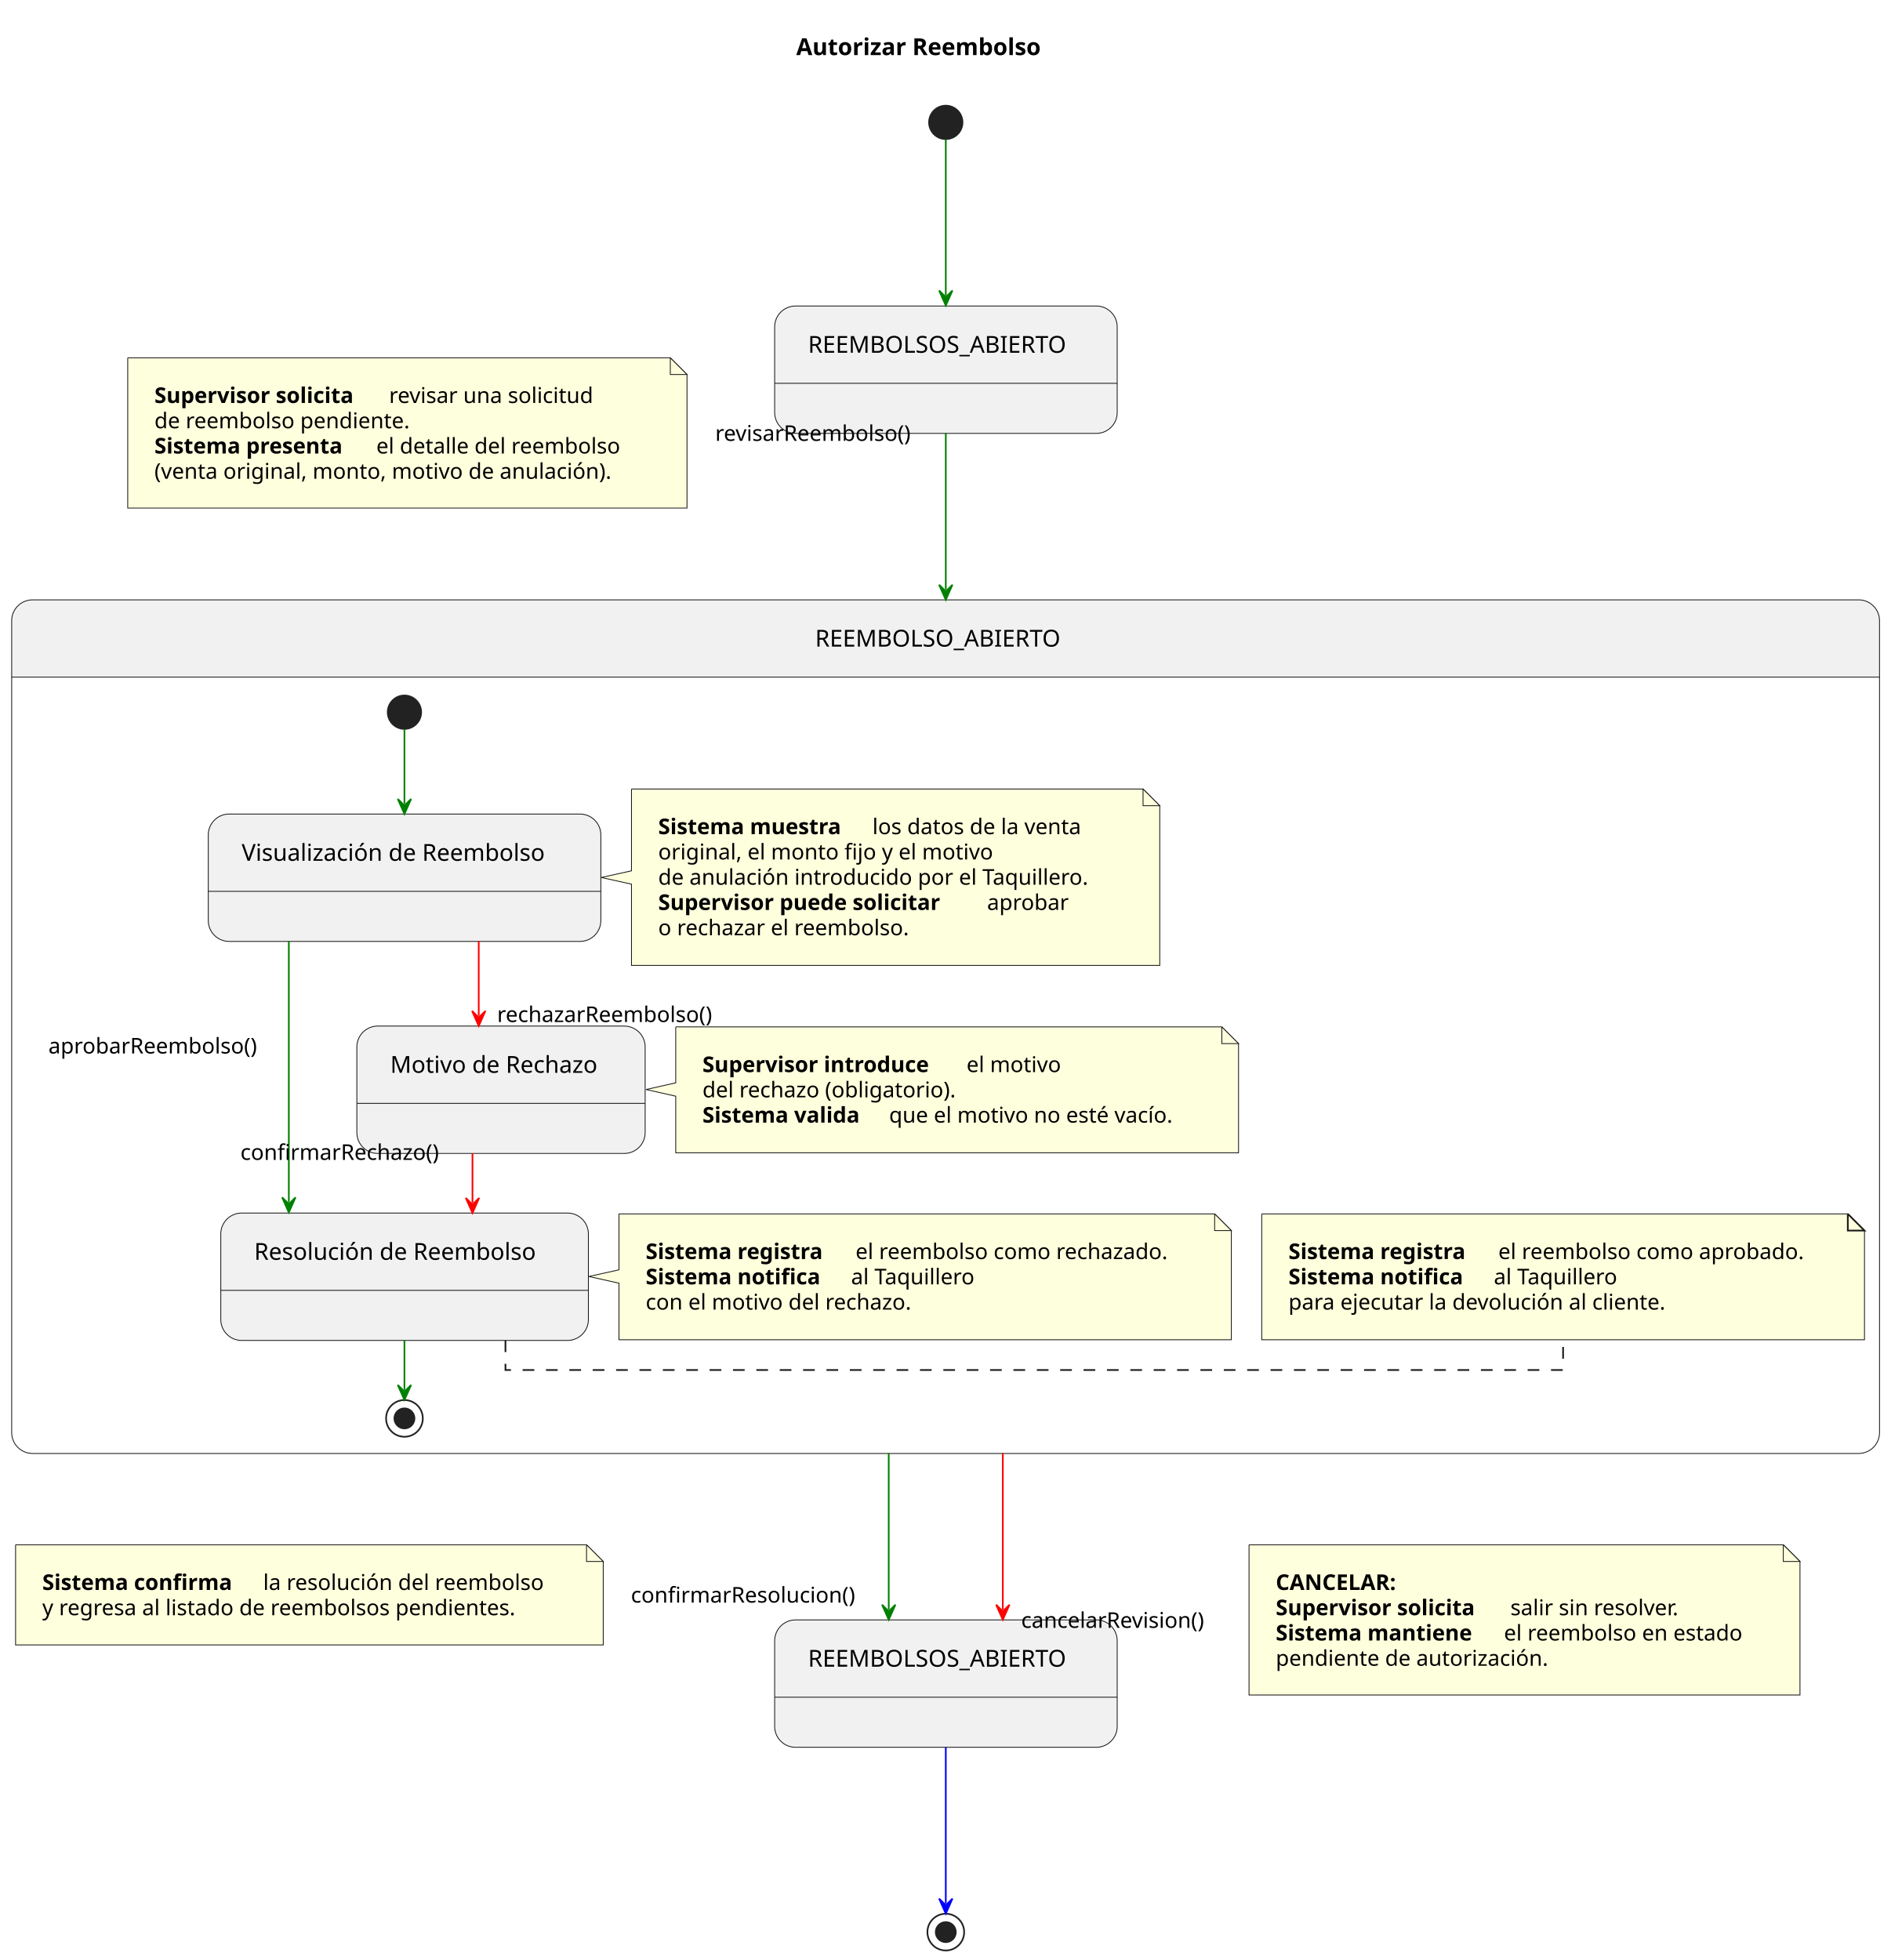
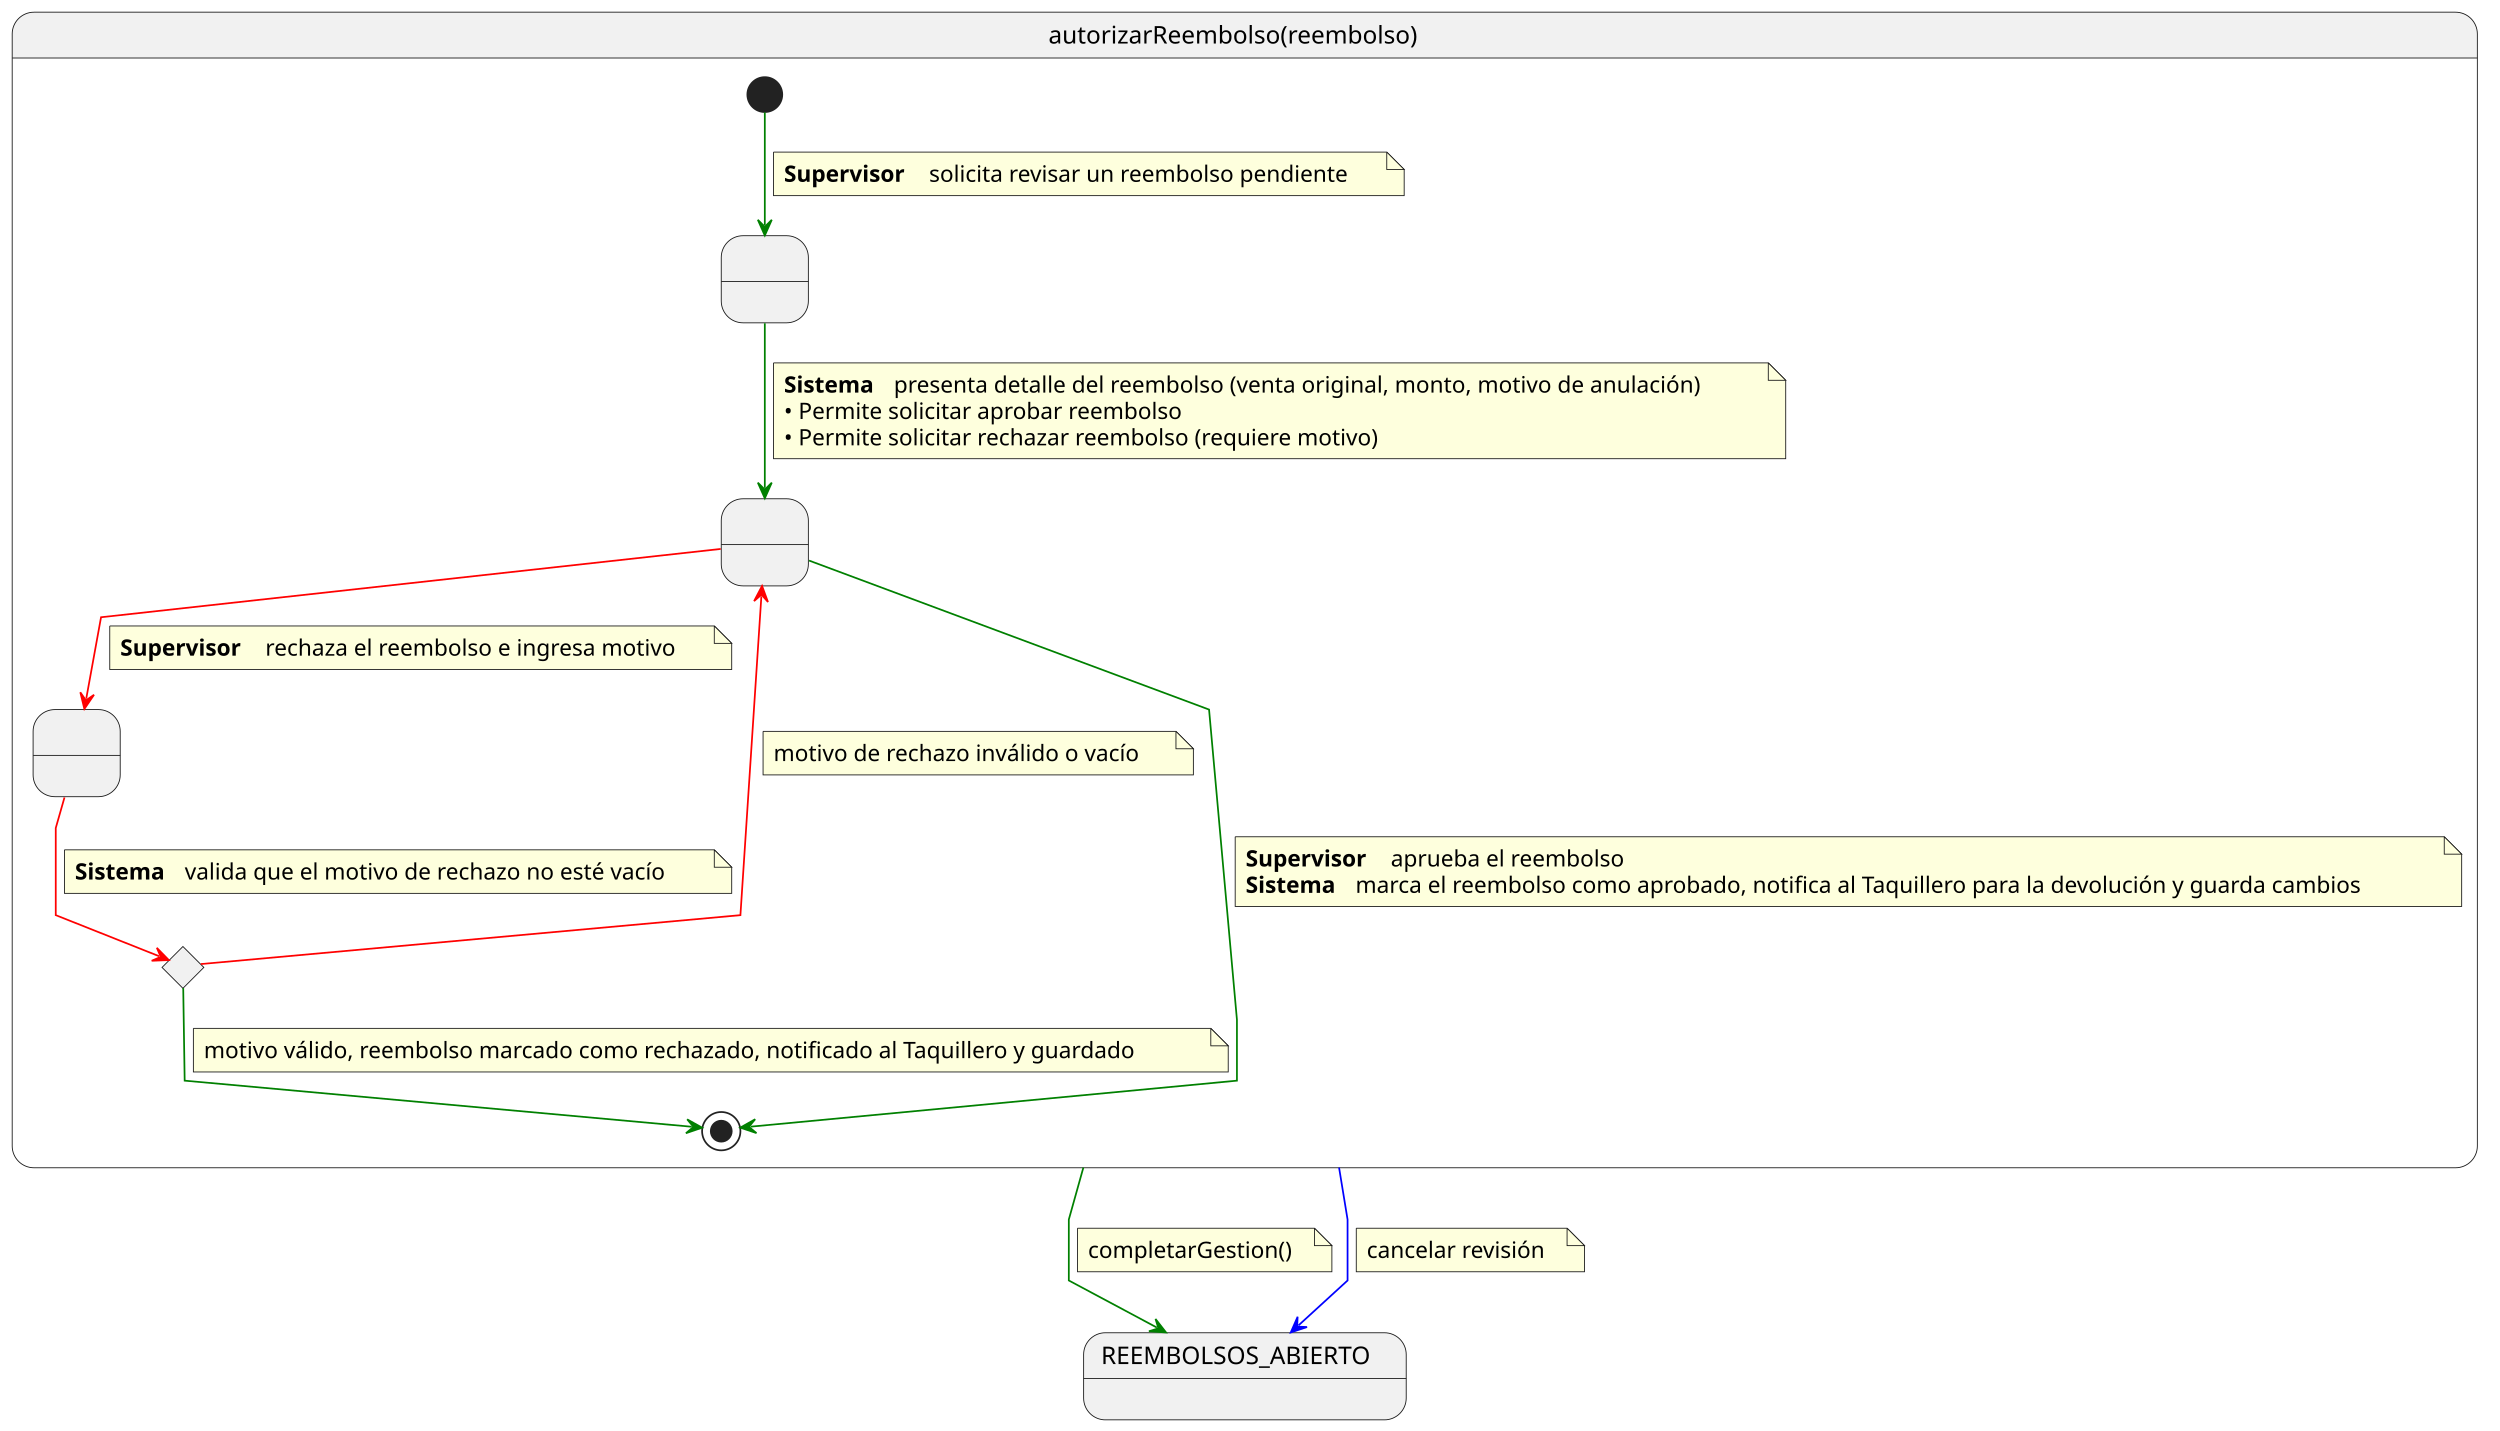
- <svg xmlns="http://www.w3.org/2000/svg" contentStyleType="text/css" data-diagram-type="STATE" height="1174px" preserveAspectRatio="none" style="width:1139px;height:1174px;background:#FFFFFF;" version="1.1" viewBox="0 0 1139 1174" width="1139px" zoomAndPan="magnify">
+ <svg xmlns="http://www.w3.org/2000/svg" contentStyleType="text/css" data-diagram-type="STATE" height="821px" preserveAspectRatio="none" style="width:1435px;height:821px;background:#FFFFFF;" version="1.1" viewBox="0 0 1435 821" width="1435px" zoomAndPan="magnify">
  <defs />
  <g>
-     <g class="title" data-source-line="1">
-       <text fill="#000000" font-family="sans-serif" font-size="14" font-weight="bold" lengthAdjust="spacing" textLength="164.938" x="476.924" y="32.995">Autorizar Reembolso</text>
+     <path d="M19.5,7 L1409.5,7 A12.5,12.5 0 0 1 1422,19.5 L1422,33.297 L7,33.297 L7,19.5 A12.5,12.5 0 0 1 19.5,7" fill="#F1F1F1" />
+     <rect fill="none" height="663.297" rx="12.5" ry="12.5" style="stroke:#181818;stroke-width:0.5;" width="1415" x="7" y="7" />
+     <line style="stroke:#181818;stroke-width:0.5;" x1="7" x2="1422" y1="33.297" y2="33.297" />
+     <text fill="#000000" font-family="sans-serif" font-size="14" lengthAdjust="spacing" textLength="225.374" x="601.813" y="24.995">autorizarReembolso(reembolso)</text>
+     <g class="entity" data-qualified-name="autorizarReembolso.RequiringAction" id="ent0003">
+       <rect fill="#F1F1F1" height="50" rx="12.5" ry="12.5" style="stroke:#181818;stroke-width:0.5;" width="50" x="414" y="135.297" />
+       <line style="stroke:#181818;stroke-width:0.5;" x1="414" x2="464" y1="161.594" y2="161.594" />
+       <text fill="#000000" font-family="sans-serif" font-size="14" lengthAdjust="spacing" textLength="4.45" x="436.775" y="153.292"> </text>
    </g>
-     <g id="REEMBOLSOS_ABIERTO_INICIAL">
-       <rect fill="#F1F1F1" height="76.297" rx="12.5" ry="12.5" style="stroke:#181818;stroke-width:0.5;" width="205.17" x="464" y="183.297" />
-       <line style="stroke:#181818;stroke-width:0.5;" x1="464" x2="669.17" y1="229.594" y2="229.594" />
-       <text fill="#000000" font-family="sans-serif" font-size="14" lengthAdjust="spacing" textLength="165.17" x="484" y="211.292">REEMBOLSOS_ABIERTO</text>
+     <g class="entity" data-qualified-name="autorizarReembolso.ProvidingDetails" id="ent0004">
+       <rect fill="#F1F1F1" height="50" rx="12.5" ry="12.5" style="stroke:#181818;stroke-width:0.5;" width="50" x="414" y="286.297" />
+       <line style="stroke:#181818;stroke-width:0.5;" x1="414" x2="464" y1="312.594" y2="312.594" />
+       <text fill="#000000" font-family="sans-serif" font-size="14" lengthAdjust="spacing" textLength="4.45" x="436.775" y="304.292"> </text>
    </g>
-     <path d="M19.5,359.297 L1113.286,359.297 A12.5,12.5 0 0 1 1125.786,371.797 L1125.786,405.594 L7,405.594 L7,371.797 A12.5,12.5 0 0 1 19.5,359.297" fill="#F1F1F1" />
-     <rect fill="none" height="511.297" rx="12.5" ry="12.5" style="stroke:#181818;stroke-width:0.5;" width="1118.786" x="7" y="359.297" />
-     <line style="stroke:#181818;stroke-width:0.5;" x1="7" x2="1125.786" y1="405.594" y2="405.594" />
-     <text fill="#000000" font-family="sans-serif" font-size="14" lengthAdjust="spacing" textLength="156.283" x="488.252" y="387.292">REEMBOLSO_ABIERTO</text>
-     <g id="REEMBOLSO_ABIERTO.VisualizacionReembolso">
-       <rect fill="#F1F1F1" height="76.297" rx="12.5" ry="12.5" style="stroke:#181818;stroke-width:0.5;" width="235.139" x="124.75" y="487.594" />
-       <line style="stroke:#181818;stroke-width:0.5;" x1="124.75" x2="359.889" y1="533.891" y2="533.891" />
-       <text fill="#000000" font-family="sans-serif" font-size="14" lengthAdjust="spacing" textLength="195.139" x="144.75" y="515.589">Visualización de Reembolso</text>
+     <g class="entity" data-qualified-name="autorizarReembolso.ValidatingRejection" id="ent0005">
+       <rect fill="#F1F1F1" height="50" rx="12.5" ry="12.5" style="stroke:#181818;stroke-width:0.5;" width="50" x="19" y="407.297" />
+       <line style="stroke:#181818;stroke-width:0.5;" x1="19" x2="69" y1="433.594" y2="433.594" />
+       <text fill="#000000" font-family="sans-serif" font-size="14" lengthAdjust="spacing" textLength="4.45" x="41.775" y="425.292"> </text>
    </g>
-     <g id="REEMBOLSO_ABIERTO.MotivoRechazo">
-       <rect fill="#F1F1F1" height="76.297" rx="12.5" ry="12.5" style="stroke:#181818;stroke-width:0.5;" width="172.679" x="213.75" y="614.594" />
-       <line style="stroke:#181818;stroke-width:0.5;" x1="213.75" x2="386.429" y1="660.891" y2="660.891" />
-       <text fill="#000000" font-family="sans-serif" font-size="14" lengthAdjust="spacing" textLength="132.679" x="233.75" y="642.589">Motivo de Rechazo</text>
+     <g class="entity" data-qualified-name="autorizarReembolso.c" id="ent0006">
+       <polygon fill="#F1F1F1" points="105,543.297,117,555.297,105,567.297,93,555.297,105,543.297" style="stroke:#181818;stroke-width:0.5;" />
    </g>
-     <g id="REEMBOLSO_ABIERTO.ResolucionReembolso">
-       <rect fill="#F1F1F1" height="76.297" rx="12.5" ry="12.5" style="stroke:#181818;stroke-width:0.5;" width="220.182" x="132.25" y="726.594" />
-       <line style="stroke:#181818;stroke-width:0.5;" x1="132.25" x2="352.432" y1="772.891" y2="772.891" />
-       <text fill="#000000" font-family="sans-serif" font-size="14" lengthAdjust="spacing" textLength="180.182" x="152.25" y="754.589">Resolución de Reembolso</text>
+     <g class="start_entity" data-qualified-name="autorizarReembolso..start.autorizarReembolso" data-source-line="10" id="ent0002">
+       <ellipse cx="439" cy="54.297" fill="#222222" rx="10" ry="10" style="stroke:#222222;stroke-width:1;" />
    </g>
-     <ellipse cx="242.25" cy="426.594" fill="#222222" rx="10" ry="10" style="stroke:#222222;stroke-width:1;" />
-     <ellipse cx="242.25" cy="849.594" fill="none" rx="11" ry="11" style="stroke:#222222;stroke-width:1;" />
-     <ellipse cx="242.25" cy="849.594" fill="#222222" rx="6" ry="6" style="stroke:#222222;stroke-width:1;" />
-     <g class="entity" data-entity="GMN2" data-source-line="28" data-uid="ent0003" id="entity_GMN2">
-       <path d="M378.25,472.594 L378.25,521.594 L360.14,525.594 L378.25,529.594 L378.25,578.258 A0,0 0 0 0 378.25,578.258 L694.662,578.258 A0,0 0 0 0 694.662,578.258 L694.662,482.594 L684.662,472.594 L378.25,472.594 A0,0 0 0 0 378.25,472.594" fill="#FEFFDD" style="stroke:#181818;stroke-width:0.5;" />
-       <path d="M684.662,472.594 L684.662,482.594 L694.662,482.594 L684.662,472.594" fill="#FEFFDD" style="stroke:#181818;stroke-width:0.5;" />
-       <text fill="#000000" font-family="sans-serif" font-size="13" font-weight="bold" lengthAdjust="spacing" textLength="124.186" x="394.25" y="499.661">Sistema muestra</text>
-       <text fill="#000000" font-family="sans-serif" font-size="13" lengthAdjust="spacing" textLength="135.732" x="522.568" y="499.661">los datos de la venta</text>
-       <text fill="#000000" font-family="sans-serif" font-size="13" lengthAdjust="spacing" textLength="215.065" x="394.25" y="514.793">original, el monto fijo y el motivo</text>
-       <text fill="#000000" font-family="sans-serif" font-size="13" lengthAdjust="spacing" textLength="275.412" x="394.25" y="529.926">de anulación introducido por el Taquillero.</text>
-       <text fill="#000000" font-family="sans-serif" font-size="13" font-weight="bold" lengthAdjust="spacing" textLength="192.855" x="394.25" y="545.059">Supervisor puede solicitar</text>
-       <text fill="#000000" font-family="sans-serif" font-size="13" lengthAdjust="spacing" textLength="51.08" x="591.237" y="545.059">aprobar</text>
-       <text fill="#000000" font-family="sans-serif" font-size="13" lengthAdjust="spacing" textLength="161.472" x="394.25" y="560.192">o rechazar el reembolso.</text>
+     <g class="end_entity" data-qualified-name="autorizarReembolso..end.autorizarReembolso" data-source-line="22" id="ent0005">
+       <ellipse cx="414" cy="649.297" fill="none" rx="11" ry="11" style="stroke:#222222;stroke-width:1;" />
+       <ellipse cx="414" cy="649.297" fill="#222222" rx="6" ry="6" style="stroke:#222222;stroke-width:1;" />
    </g>
-     <g class="entity" data-entity="GMN5" data-source-line="37" data-uid="ent0006" id="entity_GMN5">
-       <path d="M755.75,727.094 L755.75,802.492 L1116.786,802.492 L1116.786,737.094 L1106.786,727.094 L755.75,727.094" fill="#FEFFDD" style="stroke:#181818;stroke-width:0.5;" />
-       <path d="M1106.786,727.094 L1106.786,737.094 L1116.786,737.094 L1106.786,727.094" fill="#FEFFDD" style="stroke:#181818;stroke-width:1;" />
-       <text fill="#000000" font-family="sans-serif" font-size="13" font-weight="bold" lengthAdjust="spacing" textLength="121.558" x="771.75" y="754.161">Sistema registra</text>
-       <text fill="#000000" font-family="sans-serif" font-size="13" lengthAdjust="spacing" textLength="194.346" x="897.44" y="754.161">el reembolso como aprobado.</text>
-       <text fill="#000000" font-family="sans-serif" font-size="13" font-weight="bold" lengthAdjust="spacing" textLength="118.879" x="771.75" y="769.293">Sistema notifica</text>
-       <text fill="#000000" font-family="sans-serif" font-size="13" lengthAdjust="spacing" textLength="80.241" x="894.761" y="769.293">al Taquillero</text>
-       <text fill="#000000" font-family="sans-serif" font-size="13" lengthAdjust="spacing" textLength="245.286" x="771.75" y="784.426">para ejecutar la devolución al cliente.</text>
+     <g class="link" data-entity-1="ent0002" data-entity-2="ent0003" data-link-type="dependency" data-source-line="10" id="lnk3">
+       <path d="M439,64.527 C439,80.237 439,106.657 439,129.167" fill="none" id="*start*autorizarReembolso-to-RequiringAction" style="stroke:#008000;stroke-width:1;" />
+       <polygon fill="#008000" points="439,135.167,443,126.167,439,130.167,435,126.167,439,135.167" style="stroke:#008000;stroke-width:1;" />
+       <path d="M444,87.297 L444,112.297 L806,112.297 L806,97.297 L796,87.297 L444,87.297" fill="#FEFFDD" style="stroke:#181818;stroke-width:0.5;" />
+       <path d="M796,87.297 L796,97.297 L806,97.297 L796,87.297" fill="#FEFFDD" style="stroke:#181818;stroke-width:0.5;" />
+       <text fill="#000000" font-family="sans-serif" font-size="13" font-weight="bold" lengthAdjust="spacing" textLength="79.162" x="450" y="104.364">Supervisor</text>
+       <text fill="#000000" font-family="sans-serif" font-size="13" lengthAdjust="spacing" textLength="257.747" x="533.294" y="104.364">solicita revisar un reembolso pendiente</text>
    </g>
-     <g class="entity" data-entity="GMN8" data-source-line="44" data-uid="ent0009" id="entity_GMN8">
-       <path d="M404.75,615.094 L404.75,648.594 L387,652.594 L404.75,656.594 L404.75,690.492 A0,0 0 0 0 404.75,690.492 L741.849,690.492 A0,0 0 0 0 741.849,690.492 L741.849,625.094 L731.849,615.094 L404.75,615.094 A0,0 0 0 0 404.75,615.094" fill="#FEFFDD" style="stroke:#181818;stroke-width:0.5;" />
-       <path d="M731.849,615.094 L731.849,625.094 L741.849,625.094 L731.849,615.094" fill="#FEFFDD" style="stroke:#181818;stroke-width:0.5;" />
-       <text fill="#000000" font-family="sans-serif" font-size="13" font-weight="bold" lengthAdjust="spacing" textLength="154.039" x="420.75" y="642.161">Supervisor introduce</text>
-       <text fill="#000000" font-family="sans-serif" font-size="13" lengthAdjust="spacing" textLength="60.715" x="578.921" y="642.161">el motivo</text>
-       <text fill="#000000" font-family="sans-serif" font-size="13" lengthAdjust="spacing" textLength="163.484" x="420.75" y="657.293">del rechazo (obligatorio).</text>
-       <text fill="#000000" font-family="sans-serif" font-size="13" font-weight="bold" lengthAdjust="spacing" textLength="107.669" x="420.75" y="672.426">Sistema valida</text>
-       <text fill="#000000" font-family="sans-serif" font-size="13" lengthAdjust="spacing" textLength="184.298" x="532.551" y="672.426">que el motivo no esté vacío.</text>
+     <g class="link" data-entity-1="ent0003" data-entity-2="ent0004" data-link-type="dependency" data-source-line="15" id="lnk4">
+       <path d="M439,185.567 C439,213.277 439,252.337 439,280.037" fill="none" id="RequiringAction-to-ProvidingDetails" style="stroke:#008000;stroke-width:1;" />
+       <polygon fill="#008000" points="439,286.037,443,277.037,439,281.037,435,277.037,439,286.037" style="stroke:#008000;stroke-width:1;" />
+       <path d="M444,208.297 L444,263.297 L1025,263.297 L1025,218.297 L1015,208.297 L444,208.297" fill="#FEFFDD" style="stroke:#181818;stroke-width:0.5;" />
+       <path d="M1015,208.297 L1015,218.297 L1025,218.297 L1015,208.297" fill="#FEFFDD" style="stroke:#181818;stroke-width:0.5;" />
+       <text fill="#000000" font-family="sans-serif" font-size="13" font-weight="bold" lengthAdjust="spacing" textLength="58.906" x="450" y="225.364">Sistema</text>
+       <text fill="#000000" font-family="sans-serif" font-size="13" lengthAdjust="spacing" textLength="497.904" x="513.039" y="225.364">presenta detalle del reembolso (venta original, monto, motivo de anulación)</text>
+       <text fill="#000000" font-family="sans-serif" font-size="13" lengthAdjust="spacing" textLength="245.496" x="450" y="240.497">• Permite solicitar aprobar reembolso</text>
+       <text fill="#000000" font-family="sans-serif" font-size="13" lengthAdjust="spacing" textLength="369.415" x="450" y="255.629">• Permite solicitar rechazar reembolso (requiere motivo)</text>
    </g>
-     <g class="entity" data-entity="GMN11" data-source-line="51" data-uid="ent0012" id="entity_GMN11">
-       <path d="M370.75,727.094 L370.75,760.594 L352.69,764.594 L370.75,768.594 L370.75,802.492 A0,0 0 0 0 370.75,802.492 L737.537,802.492 A0,0 0 0 0 737.537,802.492 L737.537,737.094 L727.537,727.094 L370.75,727.094 A0,0 0 0 0 370.75,727.094" fill="#FEFFDD" style="stroke:#181818;stroke-width:0.5;" />
-       <path d="M727.537,727.094 L727.537,737.094 L737.537,737.094 L727.537,727.094" fill="#FEFFDD" style="stroke:#181818;stroke-width:0.5;" />
-       <text fill="#000000" font-family="sans-serif" font-size="13" font-weight="bold" lengthAdjust="spacing" textLength="121.558" x="386.75" y="754.161">Sistema registra</text>
-       <text fill="#000000" font-family="sans-serif" font-size="13" lengthAdjust="spacing" textLength="200.097" x="512.44" y="754.161">el reembolso como rechazado.</text>
-       <text fill="#000000" font-family="sans-serif" font-size="13" font-weight="bold" lengthAdjust="spacing" textLength="118.879" x="386.75" y="769.293">Sistema notifica</text>
-       <text fill="#000000" font-family="sans-serif" font-size="13" lengthAdjust="spacing" textLength="80.241" x="509.761" y="769.293">al Taquillero</text>
-       <text fill="#000000" font-family="sans-serif" font-size="13" lengthAdjust="spacing" textLength="171.92" x="386.75" y="784.426">con el motivo del rechazo.</text>
+     <g class="link" data-entity-1="ent0004" data-entity-2="ent0005" data-link-type="dependency" data-source-line="22" id="lnk6">
+       <path d="M464.38,321.757 C528.88,345.787 694,407.297 694,407.297 C694,407.297 710,585.297 710,585.297 C710,585.297 710,620.297 710,620.297 C710,620.297 484.263,641.652 430.863,646.702" fill="none" id="ProvidingDetails-to-*end*autorizarReembolso" style="stroke:#008000;stroke-width:1;" />
+       <polygon fill="#008000" points="424.89,647.267,434.227,650.402,429.868,646.796,433.473,642.437,424.89,647.267" style="stroke:#008000;stroke-width:1;" />
+       <path d="M709,480.297 L709,520.297 L1413,520.297 L1413,490.297 L1403,480.297 L709,480.297" fill="#FEFFDD" style="stroke:#181818;stroke-width:0.5;" />
+       <path d="M1403,480.297 L1403,490.297 L1413,490.297 L1403,480.297" fill="#FEFFDD" style="stroke:#181818;stroke-width:0.5;" />
+       <text fill="#000000" font-family="sans-serif" font-size="13" font-weight="bold" lengthAdjust="spacing" textLength="79.162" x="715" y="497.364">Supervisor</text>
+       <text fill="#000000" font-family="sans-serif" font-size="13" lengthAdjust="spacing" textLength="142.441" x="798.294" y="497.364">aprueba el reembolso</text>
+       <text fill="#000000" font-family="sans-serif" font-size="13" font-weight="bold" lengthAdjust="spacing" textLength="58.906" x="715" y="512.497">Sistema</text>
+       <text fill="#000000" font-family="sans-serif" font-size="13" lengthAdjust="spacing" textLength="620.96" x="778.039" y="512.497">marca el reembolso como aprobado, notifica al Taquillero para la devolución y guarda cambios</text>
    </g>
-     <g class="link" data-entity-1=".start.REEMBOLSO_ABIERTO" data-entity-2="VisualizacionReembolso" data-source-line="26" data-uid="lnk6" id="link_.start.REEMBOLSO_ABIERTO_VisualizacionReembolso">
-       <path d="M242.25,436.814 C242.25,448.774 242.25,463.254 242.25,481.544" fill="none" id="*start*REEMBOLSO_ABIERTO-to-VisualizacionReembolso" style="stroke:#008000;stroke-width:1;" />
-       <polygon fill="#008000" points="242.25,487.544,246.25,478.544,242.25,482.544,238.25,478.544,242.25,487.544" style="stroke:#008000;stroke-width:1;" />
+     <g class="link" data-entity-1="ent0004" data-entity-2="ent0005" data-link-type="dependency" data-source-line="28" id="lnk7">
+       <path d="M413.71,315.087 C328.61,324.467 58,354.297 58,354.297 C58,354.297 53.603,378.474 49.503,401.034" fill="none" id="ProvidingDetails-to-ValidatingRejection" style="stroke:#FF0000;stroke-width:1;" />
+       <polygon fill="#FF0000" points="48.43,406.937,53.975,398.797,49.324,402.017,46.104,397.367,48.43,406.937" style="stroke:#FF0000;stroke-width:1;" />
+       <path d="M63,359.297 L63,384.297 L420,384.297 L420,369.297 L410,359.297 L63,359.297" fill="#FEFFDD" style="stroke:#181818;stroke-width:0.5;" />
+       <path d="M410,359.297 L410,369.297 L420,369.297 L410,359.297" fill="#FEFFDD" style="stroke:#181818;stroke-width:0.5;" />
+       <text fill="#000000" font-family="sans-serif" font-size="13" font-weight="bold" lengthAdjust="spacing" textLength="79.162" x="69" y="376.364">Supervisor</text>
+       <text fill="#000000" font-family="sans-serif" font-size="13" lengthAdjust="spacing" textLength="253.462" x="152.294" y="376.364">rechaza el reembolso e ingresa motivo</text>
    </g>
-     <g class="link" data-entity-1="VisualizacionReembolso" data-entity-2="ResolucionReembolso" data-source-line="35" data-uid="lnk7" id="link_VisualizacionReembolso_ResolucionReembolso">
-       <path d="M173,563.724 C173,608.274 173,675.544 173,720.204" fill="none" id="VisualizacionReembolso-to-ResolucionReembolso" style="stroke:#008000;stroke-width:1;" />
-       <polygon fill="#008000" points="173,726.204,177,717.204,173,721.204,169,717.204,173,726.204" style="stroke:#008000;stroke-width:1;" />
-       <text fill="#000000" font-family="sans-serif" font-size="13" lengthAdjust="spacing" textLength="133.459" x="29" y="631.031">aprobarReembolso()</text>
+     <g class="link" data-entity-1="ent0005" data-entity-2="ent0006" data-link-type="dependency" data-source-line="33" id="lnk8">
+       <path d="M37.02,457.727 C34.38,466.967 32,475.297 32,475.297 C32,475.297 32,525.297 32,525.297 C32,525.297 72.324,541.322 91.334,548.872" fill="none" id="ValidatingRejection-to-c" style="stroke:#FF0000;stroke-width:1;" />
+       <polygon fill="#FF0000" points="96.91,551.087,90.022,544.047,92.263,549.241,87.069,551.482,96.91,551.087" style="stroke:#FF0000;stroke-width:1;" />
+       <path d="M37,487.797 L37,512.797 L420,512.797 L420,497.797 L410,487.797 L37,487.797" fill="#FEFFDD" style="stroke:#181818;stroke-width:0.5;" />
+       <path d="M410,487.797 L410,497.797 L420,497.797 L410,487.797" fill="#FEFFDD" style="stroke:#181818;stroke-width:0.5;" />
+       <text fill="#000000" font-family="sans-serif" font-size="13" font-weight="bold" lengthAdjust="spacing" textLength="58.906" x="43" y="504.864">Sistema</text>
+       <text fill="#000000" font-family="sans-serif" font-size="13" lengthAdjust="spacing" textLength="299.387" x="106.039" y="504.864">valida que el motivo de rechazo no esté vacío</text>
    </g>
-     <g class="link" data-entity-1="VisualizacionReembolso" data-entity-2="MotivoRechazo" data-source-line="42" data-uid="lnk8" id="link_VisualizacionReembolso_MotivoRechazo">
-       <path d="M286.75,563.694 C286.75,579.774 286.75,592.444 286.75,608.514" fill="none" id="VisualizacionReembolso-to-MotivoRechazo" style="stroke:#FF0000;stroke-width:1;" />
-       <polygon fill="#FF0000" points="286.75,614.514,290.75,605.514,286.75,609.514,282.75,605.514,286.75,614.514" style="stroke:#FF0000;stroke-width:1;" />
-       <text fill="#000000" font-family="sans-serif" font-size="13" lengthAdjust="spacing" textLength="139.21" x="297.75" y="612.171">rechazarReembolso()</text>
+     <g class="link" data-entity-1="ent0006" data-entity-2="ent0004" data-link-type="dependency" data-source-line="38" id="lnk9">
+       <path d="M115.28,553.367 C170.06,548.397 425,525.297 425,525.297 C425,525.297 433.367,398.004 437.027,342.304" fill="none" id="c-to-ProvidingDetails" style="stroke:#FF0000;stroke-width:1;" />
+       <polygon fill="#FF0000" points="437.42,336.317,432.839,345.035,437.092,341.306,440.821,345.56,437.42,336.317" style="stroke:#FF0000;stroke-width:1;" />
+       <path d="M438,419.797 L438,444.797 L685,444.797 L685,429.797 L675,419.797 L438,419.797" fill="#FEFFDD" style="stroke:#181818;stroke-width:0.5;" />
+       <path d="M675,419.797 L675,429.797 L685,429.797 L675,419.797" fill="#FEFFDD" style="stroke:#181818;stroke-width:0.5;" />
+       <text fill="#000000" font-family="sans-serif" font-size="13" lengthAdjust="spacing" textLength="226.624" x="444" y="436.864">motivo de rechazo inválido o vacío</text>
    </g>
-     <g class="link" data-entity-1="MotivoRechazo" data-entity-2="ResolucionReembolso" data-source-line="49" data-uid="lnk9" id="link_MotivoRechazo_ResolucionReembolso">
-       <path d="M283,690.824 C283,702.354 283,709.014 283,720.534" fill="none" id="MotivoRechazo-to-ResolucionReembolso" style="stroke:#FF0000;stroke-width:1;" />
-       <polygon fill="#FF0000" points="283,726.534,287,717.534,283,721.534,279,717.534,283,726.534" style="stroke:#FF0000;stroke-width:1;" />
-       <text fill="#000000" font-family="sans-serif" font-size="13" lengthAdjust="spacing" textLength="128.153" x="144" y="694.751">confirmarRechazo()</text>
+     <g class="link" data-entity-1="ent0006" data-entity-2="ent0005" data-link-type="dependency" data-source-line="43" id="lnk10">
+       <path d="M105.17,567.157 C105.45,585.417 106,620.297 106,620.297 C106,620.297 342.195,641.774 397.065,646.755" fill="none" id="c-to-*end*autorizarReembolso" style="stroke:#008000;stroke-width:1;" />
+       <polygon fill="#008000" points="403.04,647.297,394.438,642.5,398.06,646.845,393.715,650.467,403.04,647.297" style="stroke:#008000;stroke-width:1;" />
+       <path d="M111,590.297 L111,615.297 L705,615.297 L705,600.297 L695,590.297 L111,590.297" fill="#FEFFDD" style="stroke:#181818;stroke-width:0.5;" />
+       <path d="M695,590.297 L695,600.297 L705,600.297 L695,590.297" fill="#FEFFDD" style="stroke:#181818;stroke-width:0.5;" />
+       <text fill="#000000" font-family="sans-serif" font-size="13" lengthAdjust="spacing" textLength="573.339" x="117" y="607.364">motivo válido, reembolso marcado como rechazado, notificado al Taquillero y guardado</text>
    </g>
-     <g class="link" data-entity-1="ResolucionReembolso" data-entity-2=".end.REEMBOLSO_ABIERTO" data-source-line="56" data-uid="lnk11" id="link_ResolucionReembolso_.end.REEMBOLSO_ABIERTO">
-       <path d="M242.25,802.614 C242.25,815.704 242.25,823.354 242.25,832.554" fill="none" id="ResolucionReembolso-to-*end*REEMBOLSO_ABIERTO" style="stroke:#008000;stroke-width:1;" />
-       <polygon fill="#008000" points="242.25,838.554,246.25,829.554,242.25,833.554,238.25,829.554,242.25,838.554" style="stroke:#008000;stroke-width:1;" />
+     <g class="entity" data-qualified-name="REEMBOLSOS_ABIERTO" id="ent0011">
+       <rect fill="#F1F1F1" height="50" rx="12.5" ry="12.5" style="stroke:#181818;stroke-width:0.5;" width="185.17" x="622" y="765" />
+       <line style="stroke:#181818;stroke-width:0.5;" x1="622" x2="807.17" y1="791.297" y2="791.297" />
+       <text fill="#000000" font-family="sans-serif" font-size="14" lengthAdjust="spacing" textLength="165.17" x="632" y="782.995">REEMBOLSOS_ABIERTO</text>
    </g>
-     <g class="link" data-entity-1="ResolucionReembolso" data-entity-2="GMN5" data-source-line="37" data-uid="lnk7" id="link_ResolucionReembolso_GMN5">
-       <path d="M302.75,802.874 C302.75,812.714 302.75,820.594 302.75,820.594 C302.75,820.594 936.25,820.594 936.25,820.594 C936.25,820.594 936.25,812.384 936.25,802.254" fill="none" id="ResolucionReembolso-GMN5" style="stroke:#181818;stroke-width:1;stroke-dasharray:7,7;" />
+     <g class="link" data-entity-1="ent0002" data-entity-2="ent0011" data-link-type="dependency" data-source-line="49" id="lnk12">
+       <path d="M621.85,670.19 C616.66,688.74 613.5,700 613.5,700 C613.5,700 613.5,735 613.5,735 C613.5,735 637.138,747.642 664.028,762.012" fill="none" id="autorizarReembolso-to-REEMBOLSOS_ABIERTO" style="stroke:#008000;stroke-width:1;" />
+       <polygon fill="#008000" points="669.32,764.84,663.268,757.07,664.91,762.483,659.497,764.126,669.32,764.84" style="stroke:#008000;stroke-width:1;" />
+       <path d="M618.5,705 L618.5,730 L764.5,730 L764.5,715 L754.5,705 L618.5,705" fill="#FEFFDD" style="stroke:#181818;stroke-width:0.5;" />
+       <path d="M754.5,705 L754.5,715 L764.5,715 L754.5,705" fill="#FEFFDD" style="stroke:#181818;stroke-width:0.5;" />
+       <text fill="#000000" font-family="sans-serif" font-size="13" lengthAdjust="spacing" textLength="125.925" x="624.5" y="722.067">completarGestion()</text>
    </g>
-     <g id="REEMBOLSOS_ABIERTO_FINAL">
-       <rect fill="#F1F1F1" height="76.297" rx="12.5" ry="12.5" style="stroke:#181818;stroke-width:0.5;" width="205.17" x="464" y="970.297" />
-       <line style="stroke:#181818;stroke-width:0.5;" x1="464" x2="669.17" y1="1016.594" y2="1016.594" />
-       <text fill="#000000" font-family="sans-serif" font-size="14" lengthAdjust="spacing" textLength="165.17" x="484" y="998.292">REEMBOLSOS_ABIERTO</text>
-     </g>
-     <ellipse cx="566.5" cy="73.297" fill="#222222" rx="10" ry="10" style="stroke:#222222;stroke-width:1;" />
-     <ellipse cx="566.5" cy="1157.297" fill="none" rx="11" ry="11" style="stroke:#222222;stroke-width:1;" />
-     <ellipse cx="566.5" cy="1157.297" fill="#222222" rx="6" ry="6" style="stroke:#222222;stroke-width:1;" />
-     <g class="link" data-entity-1=".start." data-entity-2="REEMBOLSOS_ABIERTO_INICIAL" data-source-line="11" data-uid="lnk3" id="link_.start._REEMBOLSOS_ABIERTO_INICIAL">
-       <path d="M566.5,83.467 C566.5,103.647 566.5,143.677 566.5,176.997" fill="none" id="*start*-to-REEMBOLSOS_ABIERTO_INICIAL" style="stroke:#008000;stroke-width:1;" />
-       <polygon fill="#008000" points="566.5,182.997,570.5,173.997,566.5,177.997,562.5,173.997,566.5,182.997" style="stroke:#008000;stroke-width:1;" />
-     </g>
-     <g class="link" data-entity-1="REEMBOLSOS_ABIERTO_INICIAL" data-entity-2="REEMBOLSO_ABIERTO" data-source-line="13" data-uid="lnk4" id="link_REEMBOLSOS_ABIERTO_INICIAL_REEMBOLSO_ABIERTO">
-       <path d="M566.5,259.387 C566.5,284.647 566.5,314.257 566.5,353.257" fill="none" id="REEMBOLSOS_ABIERTO_INICIAL-to-REEMBOLSO_ABIERTO" style="stroke:#008000;stroke-width:1;" />
-       <polygon fill="#008000" points="566.5,359.257,570.5,350.257,566.5,354.257,562.5,350.257,566.5,359.257" style="stroke:#008000;stroke-width:1;" />
-       <path d="M76.5,214.317 L76.5,304.317 L411.5,304.317 L411.5,224.317 L401.5,214.317 L76.5,214.317" fill="#FEFFDD" style="stroke:#181818;stroke-width:0.5;" />
-       <path d="M401.5,214.317 L401.5,224.317 L411.5,224.317 L401.5,214.317" fill="#FEFFDD" style="stroke:#181818;stroke-width:0.5;" />
-       <text fill="#000000" font-family="sans-serif" font-size="13" font-weight="bold" lengthAdjust="spacing" textLength="136.417" x="92.5" y="241.384">Supervisor solicita</text>
-       <text fill="#000000" font-family="sans-serif" font-size="13" lengthAdjust="spacing" textLength="131.739" x="233.05" y="241.384">revisar una solicitud</text>
-       <text fill="#000000" font-family="sans-serif" font-size="13" lengthAdjust="spacing" textLength="162.881" x="92.5" y="256.517">de reembolso pendiente.</text>
-       <text fill="#000000" font-family="sans-serif" font-size="13" font-weight="bold" lengthAdjust="spacing" textLength="128.762" x="92.5" y="271.649">Sistema presenta</text>
-       <text fill="#000000" font-family="sans-serif" font-size="13" lengthAdjust="spacing" textLength="156.952" x="225.394" y="271.649">el detalle del reembolso</text>
-       <text fill="#000000" font-family="sans-serif" font-size="13" lengthAdjust="spacing" textLength="294.893" x="92.5" y="286.782">(venta original, monto, motivo de anulación).</text>
-       <text fill="#000000" font-family="sans-serif" font-size="13" lengthAdjust="spacing" textLength="127.112" x="428.393" y="264.083">revisarReembolso()</text>
-     </g>
-     <g class="link" data-entity-1="REEMBOLSO_ABIERTO" data-entity-2="REEMBOLSOS_ABIERTO_FINAL" data-source-line="59" data-uid="lnk12" id="link_REEMBOLSO_ABIERTO_REEMBOLSOS_ABIERTO_FINAL">
-       <path d="M532.33,870.397 C532.33,909.357 532.33,938.927 532.33,964.187" fill="none" id="REEMBOLSO_ABIERTO-to-REEMBOLSOS_ABIERTO_FINAL" style="stroke:#008000;stroke-width:1;" />
-       <polygon fill="#008000" points="532.33,970.187,536.33,961.187,532.33,965.187,528.33,961.187,532.33,970.187" style="stroke:#008000;stroke-width:1;" />
-       <path d="M9.33,925.287 L9.33,985.287 L361.33,985.287 L361.33,935.287 L351.33,925.287 L9.33,925.287" fill="#FEFFDD" style="stroke:#181818;stroke-width:0.5;" />
-       <path d="M351.33,925.287 L351.33,935.287 L361.33,935.287 L351.33,925.287" fill="#FEFFDD" style="stroke:#181818;stroke-width:0.5;" />
-       <text fill="#000000" font-family="sans-serif" font-size="13" font-weight="bold" lengthAdjust="spacing" textLength="128.166" x="25.33" y="952.354">Sistema confirma</text>
-       <text fill="#000000" font-family="sans-serif" font-size="13" lengthAdjust="spacing" textLength="179.258" x="157.628" y="952.354">la resolución del reembolso</text>
-       <text fill="#000000" font-family="sans-serif" font-size="13" lengthAdjust="spacing" textLength="305.17" x="25.33" y="967.487">y regresa al listado de reembolsos pendientes.</text>
-       <text fill="#000000" font-family="sans-serif" font-size="13" lengthAdjust="spacing" textLength="143.552" x="377.886" y="959.92">confirmarResolucion()</text>
-     </g>
-     <g class="link" data-entity-1="REEMBOLSO_ABIERTO" data-entity-2="REEMBOLSOS_ABIERTO_FINAL" data-source-line="65" data-uid="lnk13" id="link_REEMBOLSO_ABIERTO_REEMBOLSOS_ABIERTO_FINAL">
-       <path d="M600.66,870.397 C600.66,909.357 600.66,938.927 600.66,964.187" fill="none" id="REEMBOLSO_ABIERTO-to-REEMBOLSOS_ABIERTO_FINAL-1" style="stroke:#FF0000;stroke-width:1;" />
-       <polygon fill="#FF0000" points="600.66,970.187,604.66,961.187,600.66,965.187,596.66,961.187,600.66,970.187" style="stroke:#FF0000;stroke-width:1;" />
-       <text fill="#000000" font-family="sans-serif" font-size="13" lengthAdjust="spacing" textLength="120.478" x="611.66" y="975.053">cancelarRevision()</text>
-       <path d="M748.139,925.287 L748.139,1015.287 L1078.139,1015.287 L1078.139,935.287 L1068.139,925.287 L748.139,925.287" fill="#FEFFDD" style="stroke:#181818;stroke-width:0.5;" />
-       <path d="M1068.139,925.287 L1068.139,935.287 L1078.139,935.287 L1068.139,925.287" fill="#FEFFDD" style="stroke:#181818;stroke-width:0.5;" />
-       <text fill="#000000" font-family="sans-serif" font-size="13" font-weight="bold" lengthAdjust="spacing" textLength="82.456" x="764.139" y="952.354">CANCELAR:</text>
-       <text fill="#000000" font-family="sans-serif" font-size="13" font-weight="bold" lengthAdjust="spacing" textLength="136.417" x="764.139" y="967.487">Supervisor solicita</text>
-       <text fill="#000000" font-family="sans-serif" font-size="13" lengthAdjust="spacing" textLength="111.046" x="904.688" y="967.487">salir sin resolver.</text>
-       <text fill="#000000" font-family="sans-serif" font-size="13" font-weight="bold" lengthAdjust="spacing" textLength="132.565" x="764.139" y="982.619">Sistema mantiene</text>
-       <text fill="#000000" font-family="sans-serif" font-size="13" lengthAdjust="spacing" textLength="152.833" x="900.835" y="982.619">el reembolso en estado</text>
-       <text fill="#000000" font-family="sans-serif" font-size="13" lengthAdjust="spacing" textLength="174.288" x="764.139" y="997.752">pendiente de autorización.</text>
-     </g>
-     <g class="link" data-entity-1="REEMBOLSOS_ABIERTO_FINAL" data-entity-2=".end." data-source-line="73" data-uid="lnk15" id="link_REEMBOLSOS_ABIERTO_FINAL_.end.">
-       <path d="M566.5,1046.667 C566.5,1079.777 566.5,1119.457 566.5,1140.217" fill="none" id="REEMBOLSOS_ABIERTO_FINAL-to-*end*" style="stroke:#0000FF;stroke-width:1;" />
-       <polygon fill="#0000FF" points="566.5,1146.217,570.5,1137.217,566.5,1141.217,562.5,1137.217,566.5,1146.217" style="stroke:#0000FF;stroke-width:1;" />
+     <g class="link" data-entity-1="ent0002" data-entity-2="ent0011" data-link-type="dependency" data-source-line="54" id="lnk13">
+       <path d="M768.62,670.19 C771.66,688.74 773.5,700 773.5,700 C773.5,700 773.5,735 773.5,735 C773.5,735 761.027,746.42 745.317,760.79" fill="none" id="autorizarReembolso-to-REEMBOLSOS_ABIERTO-1" style="stroke:#0000FF;stroke-width:1;" />
+       <polygon fill="#0000FF" points="740.89,764.84,750.231,761.717,744.579,761.465,744.831,755.814,740.89,764.84" style="stroke:#0000FF;stroke-width:1;" />
+       <path d="M778.5,705 L778.5,730 L909.5,730 L909.5,715 L899.5,705 L778.5,705" fill="#FEFFDD" style="stroke:#181818;stroke-width:0.5;" />
+       <path d="M899.5,705 L899.5,715 L909.5,715 L899.5,705" fill="#FEFFDD" style="stroke:#181818;stroke-width:0.5;" />
+       <text fill="#000000" font-family="sans-serif" font-size="13" lengthAdjust="spacing" textLength="110.779" x="784.5" y="722.067">cancelar revisión</text>
    </g>
  </g>
</svg>
